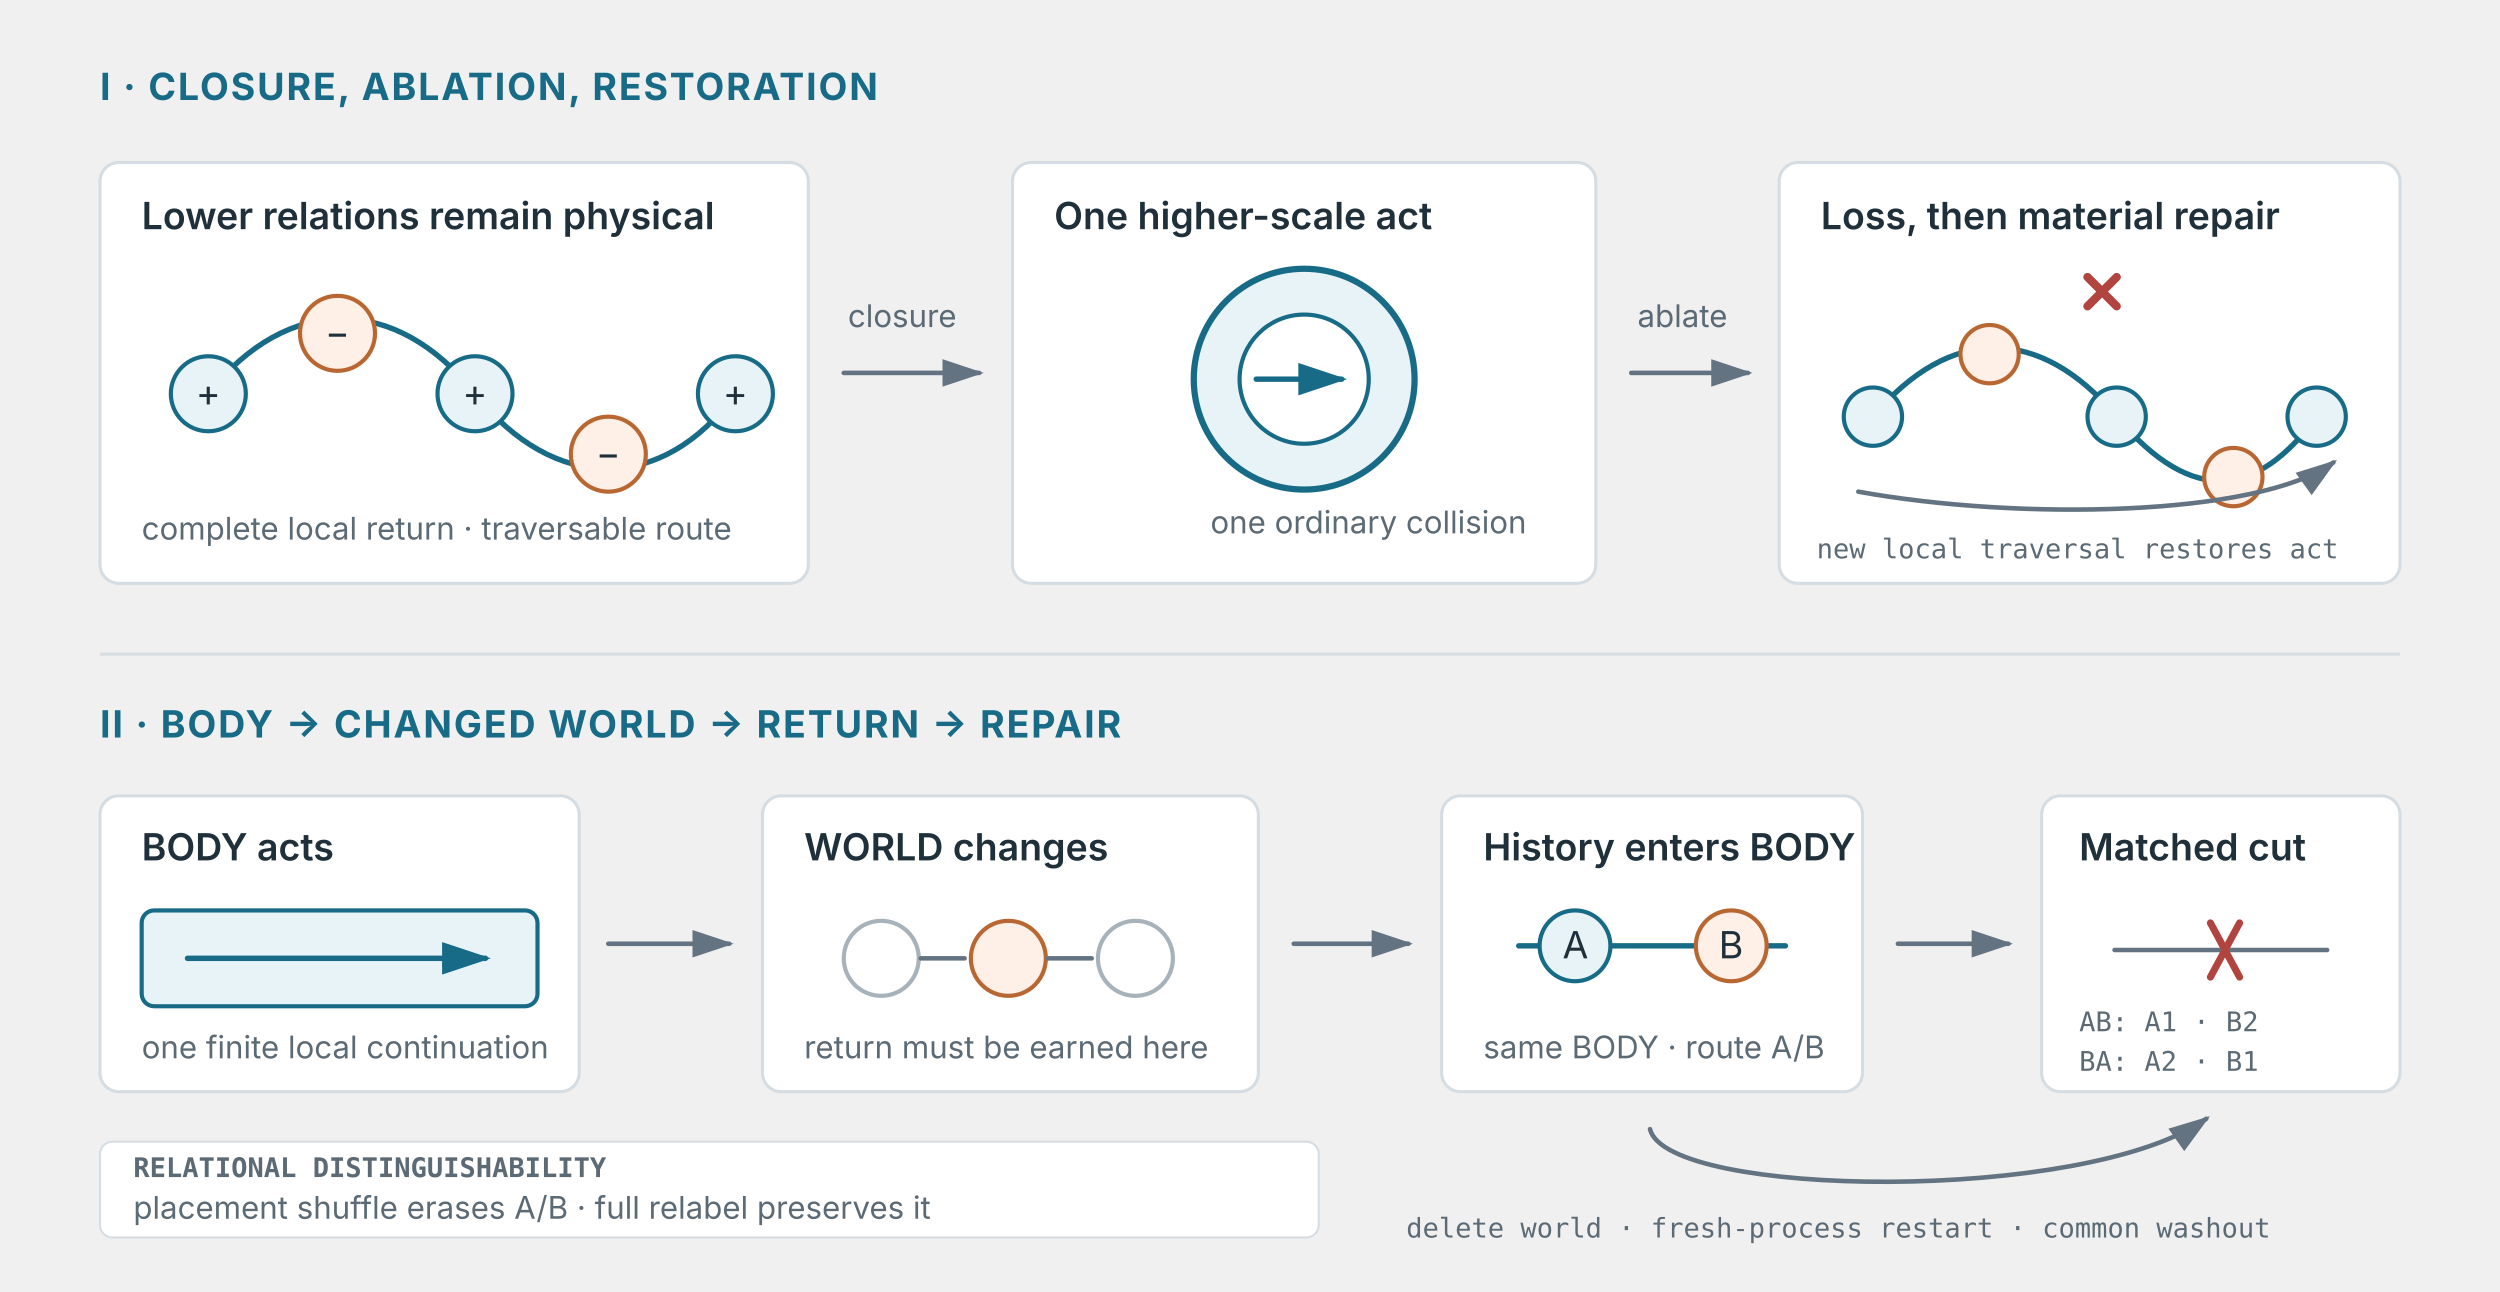
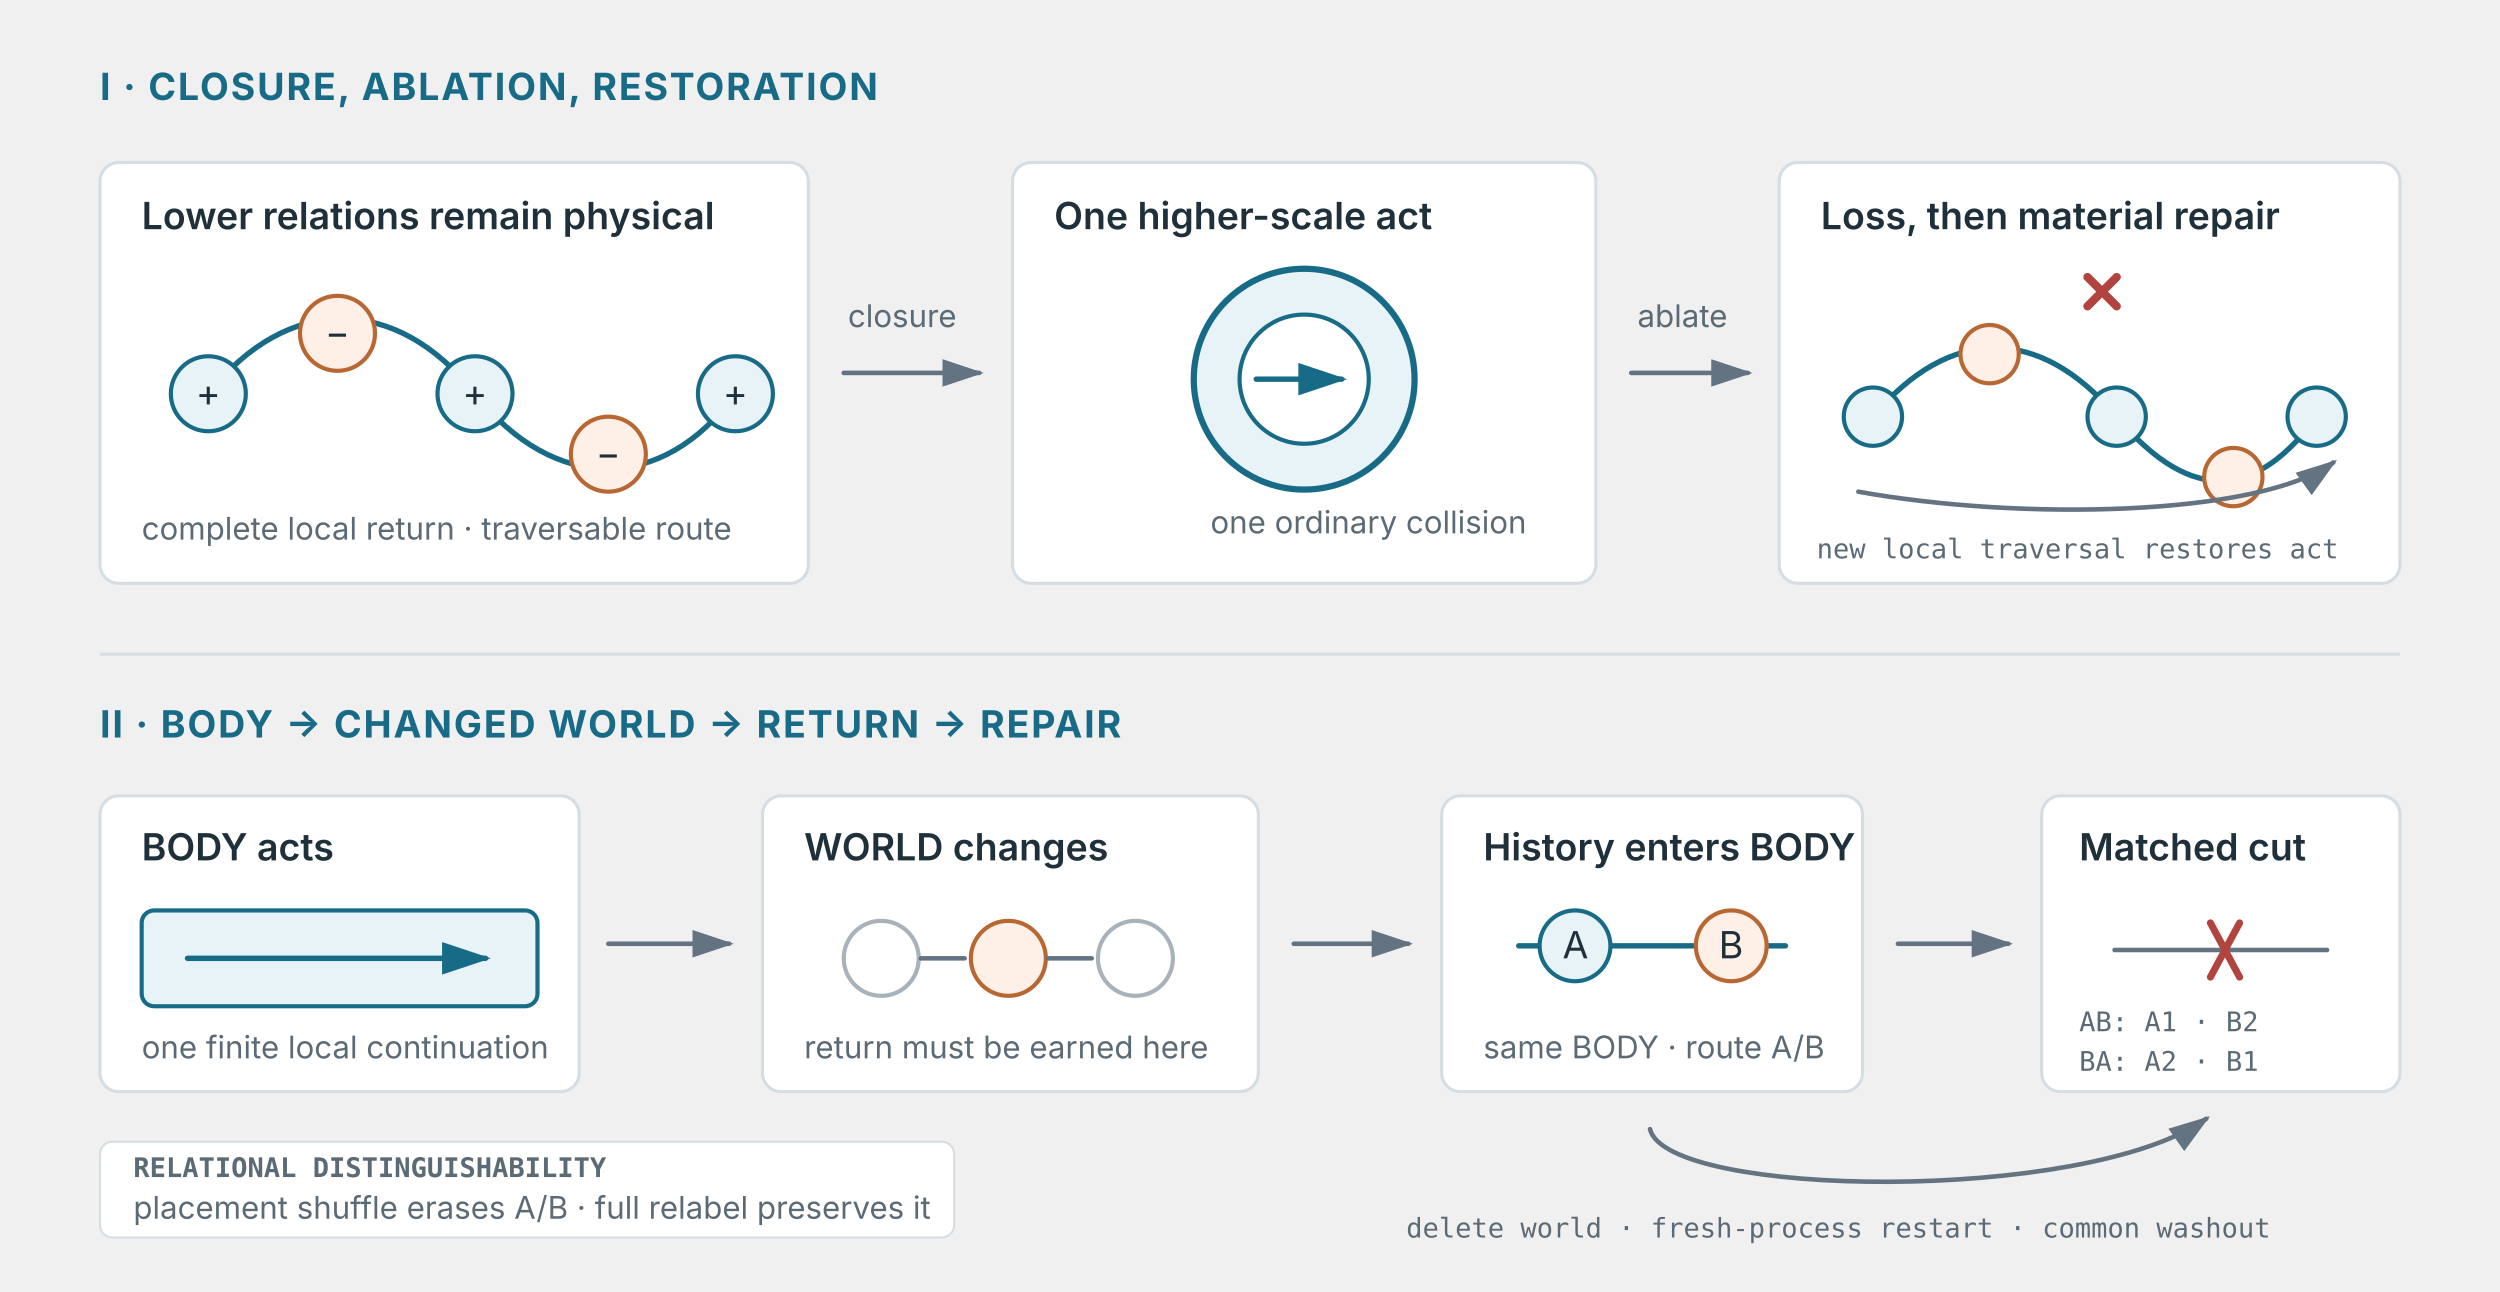
<svg xmlns="http://www.w3.org/2000/svg" width="1200" height="620" viewBox="0 0 1200 620" role="img" aria-labelledby="title desc">
  <defs>
    <marker id="arrow" markerWidth="10" markerHeight="10" refX="8" refY="3" orient="auto" markerUnits="strokeWidth">
      <path d="M0,0 L0,6 L9,3 z" fill="#647381" />
    </marker>
    <marker id="arrowBlue" markerWidth="10" markerHeight="10" refX="8" refY="3" orient="auto" markerUnits="strokeWidth">
      <path d="M0,0 L0,6 L9,3 z" fill="#176b87" />
    </marker>
    <style>
      .label{font-family:-apple-system,BlinkMacSystemFont,"Segoe UI",sans-serif;font-size:18px;fill:#20303a}
      .small{font-family:-apple-system,BlinkMacSystemFont,"Segoe UI",sans-serif;font-size:15px;fill:#5b6a74}
      .micro{font-family:ui-monospace,SFMono-Regular,Menlo,monospace;font-size:13px;fill:#5b6a74}
      .section{font-family:-apple-system,BlinkMacSystemFont,"Segoe UI",sans-serif;font-size:18px;font-weight:650;letter-spacing:.05em;fill:#176b87}
      .line{stroke:#647381;stroke-width:2.2;fill:none;stroke-linecap:round;stroke-linejoin:round}
      .blueLine{stroke:#176b87;stroke-width:2.6;fill:none;stroke-linecap:round;stroke-linejoin:round}
      .nodeA{fill:#e7f3f6;stroke:#176b87;stroke-width:2}
      .nodeB{fill:#fff0e7;stroke:#b96732;stroke-width:2}
      .neutral{fill:#fff;stroke:#a7b2ba;stroke-width:2}
      .panel{fill:#fff;stroke:#d6dde2;stroke-width:1.5}
    </style>
  </defs>
  <text x="48" y="48" class="section">I · CLOSURE, ABLATION, RESTORATION</text>
  <g transform="translate(48 78)">
    <rect class="panel" x="0" y="0" width="340" height="202" rx="9" />
    <text x="20" y="32" class="label" font-weight="600">Lower relations remain physical</text>
    <path d="M52 111 C90 63 142 63 180 111 S270 159 305 111" class="blueLine" />
    <circle cx="52" cy="111" r="18" class="nodeA" />
    <text x="46" y="117" class="label">+</text>
    <circle cx="114" cy="82" r="18" class="nodeB" />
    <text x="108" y="88" class="label">−</text>
    <circle cx="180" cy="111" r="18" class="nodeA" />
    <text x="174" y="117" class="label">+</text>
    <circle cx="244" cy="140" r="18" class="nodeB" />
    <text x="238" y="146" class="label">−</text>
    <circle cx="305" cy="111" r="18" class="nodeA" />
    <text x="299" y="117" class="label">+</text>
    <text x="20" y="181" class="small">complete local return · traversable route</text>
  </g>
  <path d="M405 179 H470" class="line" marker-end="url(#arrow)" />
  <text x="407" y="157" class="small">closure</text>
  <g transform="translate(486 78)">
    <rect class="panel" x="0" y="0" width="280" height="202" rx="9" />
    <text x="20" y="32" class="label" font-weight="600">One higher-scale act</text>
    <circle cx="140" cy="104" r="53" fill="#e7f3f6" stroke="#176b87" stroke-width="3" />
    <circle cx="140" cy="104" r="31" fill="#fff" stroke="#176b87" stroke-width="2" />
    <path d="M117 104 H158" class="blueLine" marker-end="url(#arrowBlue)" />
    <text x="95" y="178" class="small">one ordinary collision</text>
  </g>
  <path d="M783 179 H839" class="line" marker-end="url(#arrow)" />
  <text x="786" y="157" class="small">ablate</text>
  <g transform="translate(854 78)">
    <rect class="panel" x="0" y="0" width="298" height="202" rx="9" />
    <text x="20" y="32" class="label" font-weight="600">Loss, then material repair</text>
    <path d="M45 122 C82 78 125 78 162 122 S230 160 258 122" class="blueLine" />
    <circle cx="45" cy="122" r="14" class="nodeA" />
    <circle cx="101" cy="92" r="14" class="nodeB" />
    <circle cx="162" cy="122" r="14" class="nodeA" />
    <circle cx="218" cy="151" r="14" class="nodeB" />
    <circle cx="258" cy="122" r="14" class="nodeA" />
    <path d="M148 69 l14 -14 m-14 0 l14 14" stroke="#b2443f" stroke-width="4" stroke-linecap="round" />
    <path d="M38 158 C115 172 230 170 266 144" class="line" marker-end="url(#arrow)" />
    <text x="18" y="190" class="micro">new local traversal restores act</text>
  </g>
  <line x1="48" y1="314" x2="1152" y2="314" stroke="#d7dee3" stroke-width="1.5" />
  <text x="48" y="354" class="section">II · BODY → CHANGED WORLD → RETURN → REPAIR</text>
  <g transform="translate(48 382)">
    <rect class="panel" x="0" y="0" width="230" height="142" rx="9" />
    <text x="20" y="31" class="label" font-weight="600">BODY acts</text>
    <rect x="20" y="55" width="190" height="46" rx="6" fill="#e7f3f6" stroke="#176b87" stroke-width="2" />
    <path d="M42 78 H185" class="blueLine" marker-end="url(#arrowBlue)" />
    <text x="20" y="126" class="small">one finite local continuation</text>
  </g>
  <path d="M292 453 H350" class="line" marker-end="url(#arrow)" />
  <g transform="translate(366 382)">
    <rect class="panel" x="0" y="0" width="238" height="142" rx="9" />
    <text x="20" y="31" class="label" font-weight="600">WORLD changes</text>
    <circle cx="57" cy="78" r="18" class="neutral" />
    <circle cx="118" cy="78" r="18" class="nodeB" />
    <circle cx="179" cy="78" r="18" class="neutral" />
    <path d="M76 78 H97 M137 78 H158" class="line" />
    <text x="20" y="126" class="small">return must be earned here</text>
  </g>
  <path d="M621 453 H676" class="line" marker-end="url(#arrow)" />
  <g transform="translate(692 382)">
    <rect class="panel" x="0" y="0" width="202" height="142" rx="9" />
    <text x="20" y="31" class="label" font-weight="600">History enters BODY</text>
    <path d="M37 72 H165" class="blueLine" />
    <circle cx="64" cy="72" r="17" class="nodeA" />
    <text x="58" y="78" class="label">A</text>
    <circle cx="139" cy="72" r="17" class="nodeB" />
    <text x="133" y="78" class="label">B</text>
    <text x="20" y="126" class="small">same BODY · route A/B</text>
  </g>
  <path d="M911 453 H964" class="line" marker-end="url(#arrow)" />
  <g transform="translate(980 382)">
    <rect class="panel" x="0" y="0" width="172" height="142" rx="9" />
    <text x="18" y="31" class="label" font-weight="600">Matched cut</text>
    <path d="M35 74 H137" class="line" />
    <path d="M81 61 l14 26 M95 61 L81 87" stroke="#b2443f" stroke-width="3.4" stroke-linecap="round" />
    <text x="18" y="113" class="micro">AB: A1 · B2</text>
    <text x="18" y="132" class="micro">BA: A2 · B1</text>
  </g>
  <path d="M792 542 C800 575 1001 578 1059 537" class="line" marker-end="url(#arrow)" />
  <text x="675" y="594" class="micro">delete world · fresh-process restart · common washout</text>
  <g transform="translate(48 548)">
-     <rect x="0" y="0" width="585" height="46" rx="6" fill="#fff" stroke="#d6dde2" />
+     <rect x="0" y="0" width="410" height="46" rx="6" fill="#fff" stroke="#d6dde2" />
    <text x="16" y="17" class="micro" font-weight="650" fill="#176b87">RELATIONAL DISTINGUISHABILITY</text>
    <text x="16" y="37" class="small">placement shuffle erases A/B · full relabel preserves it</text>
  </g>
</svg>
